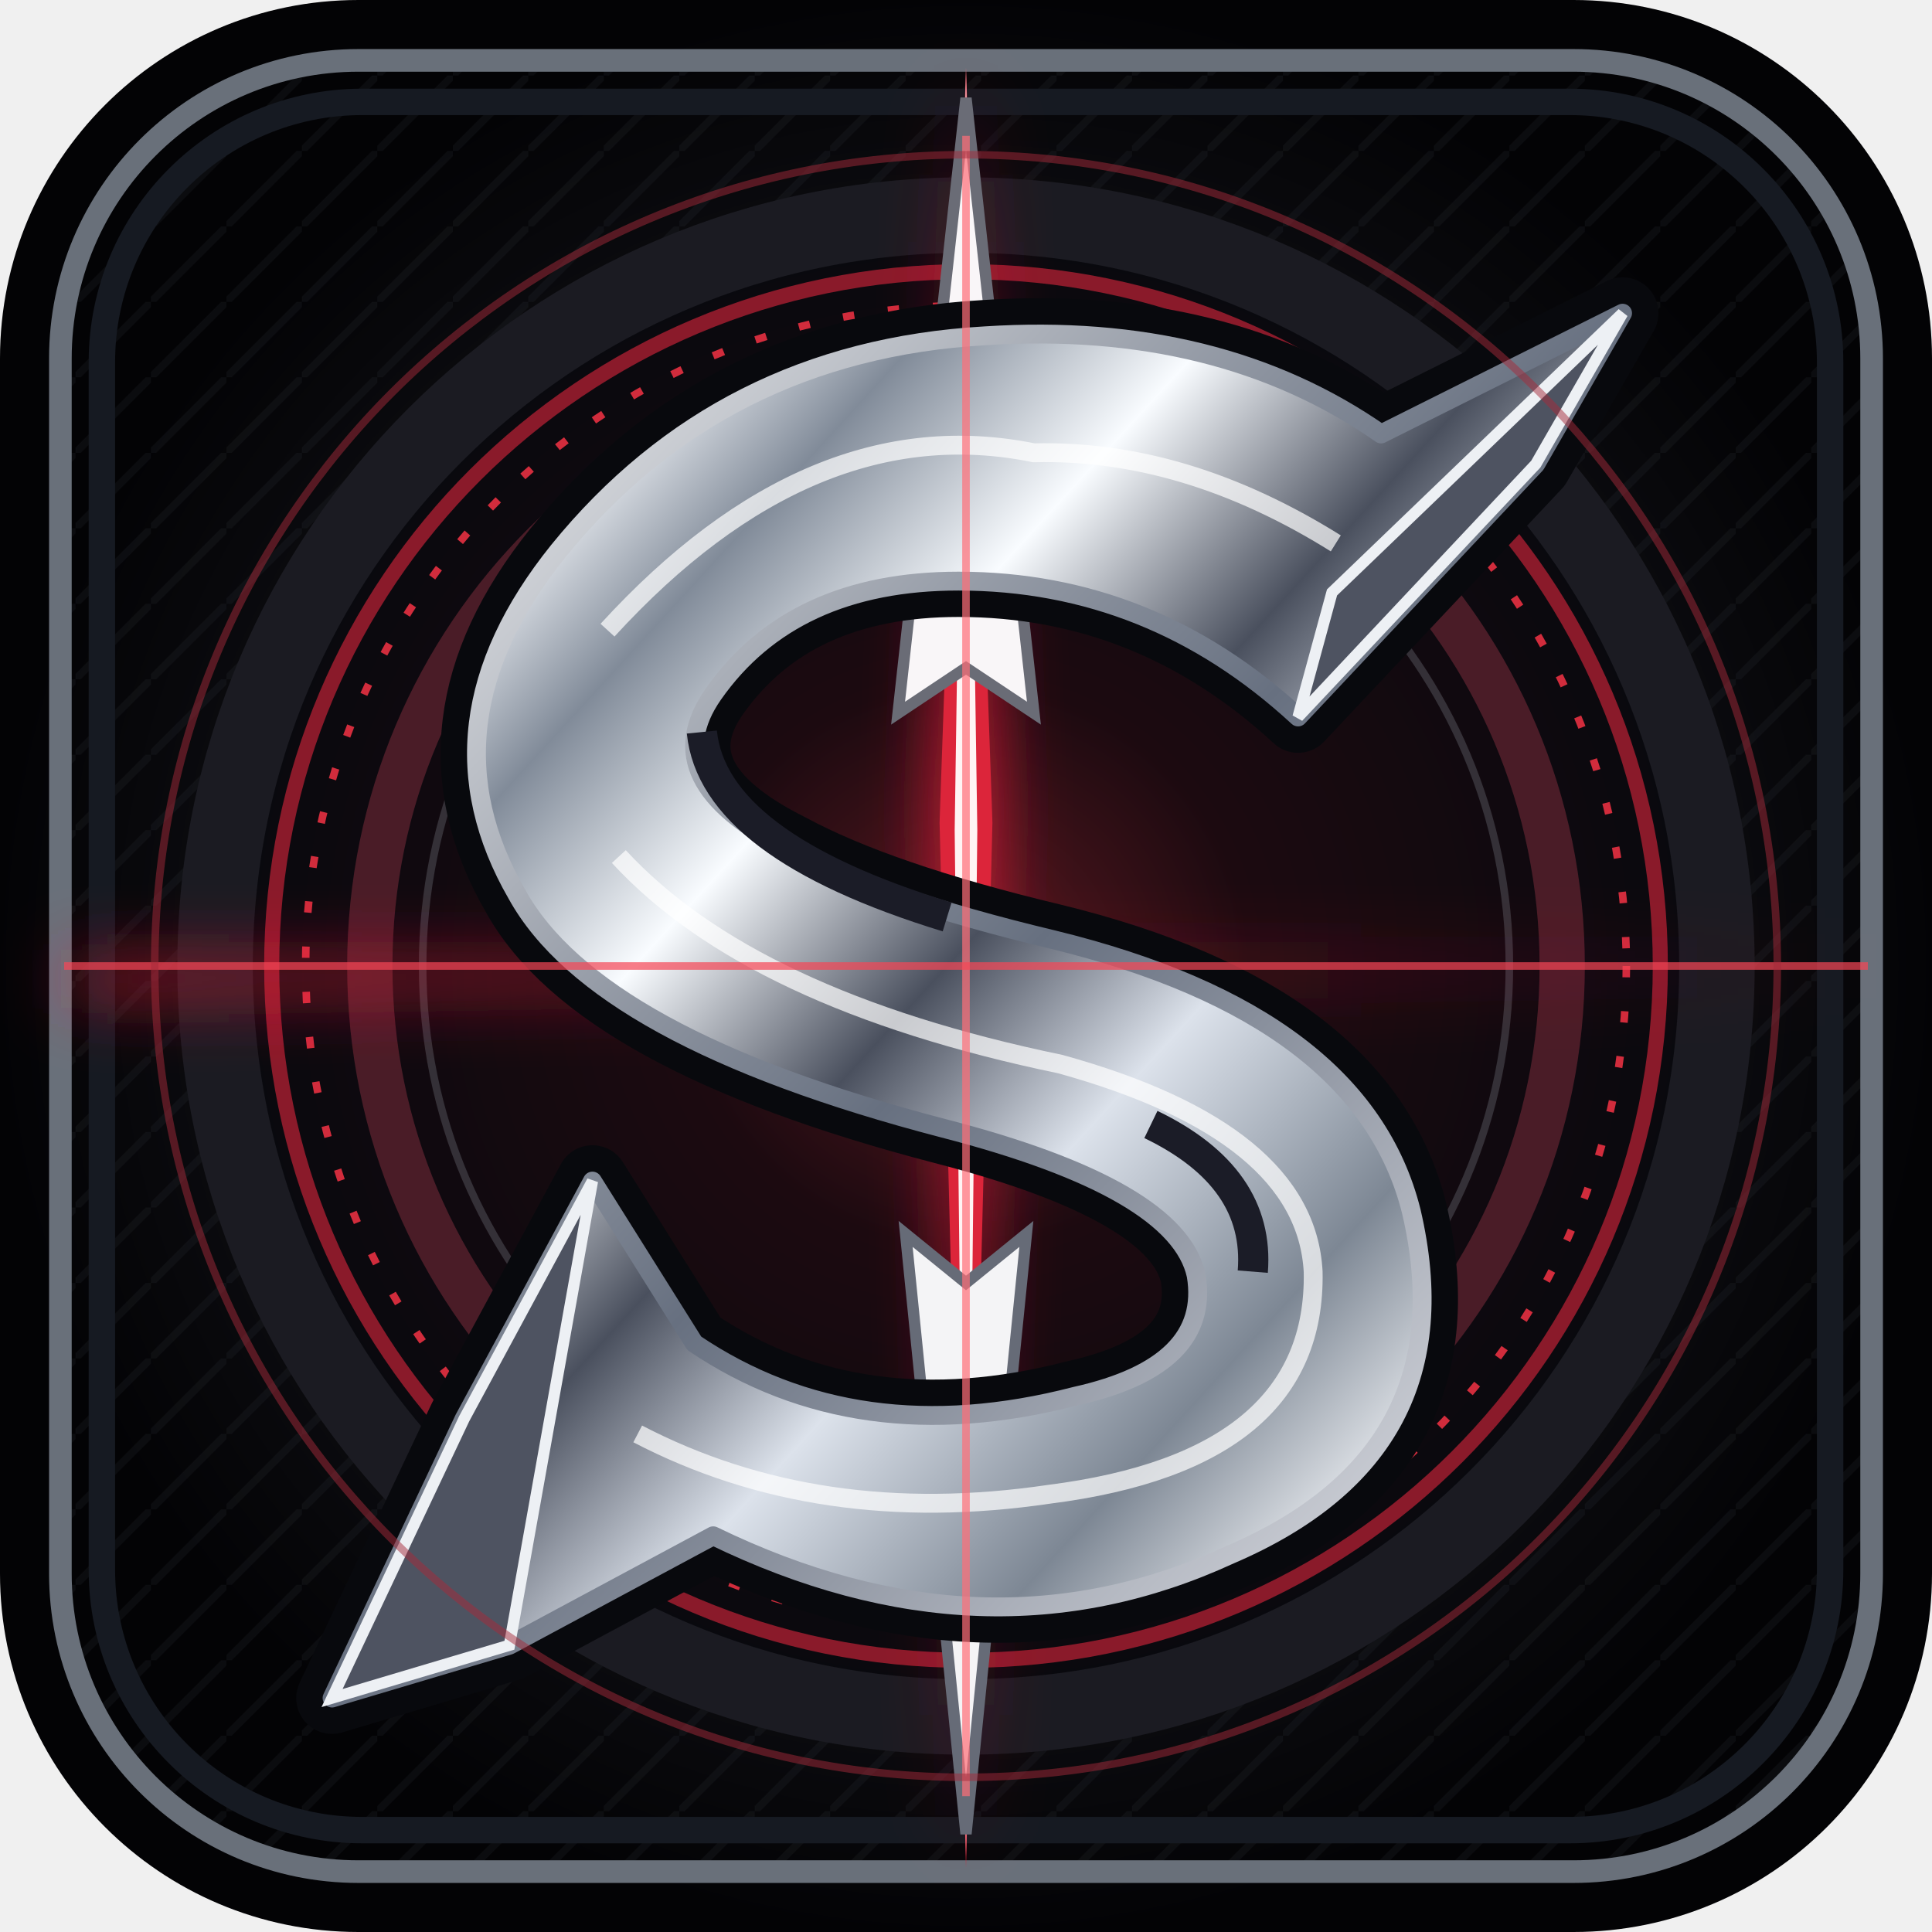
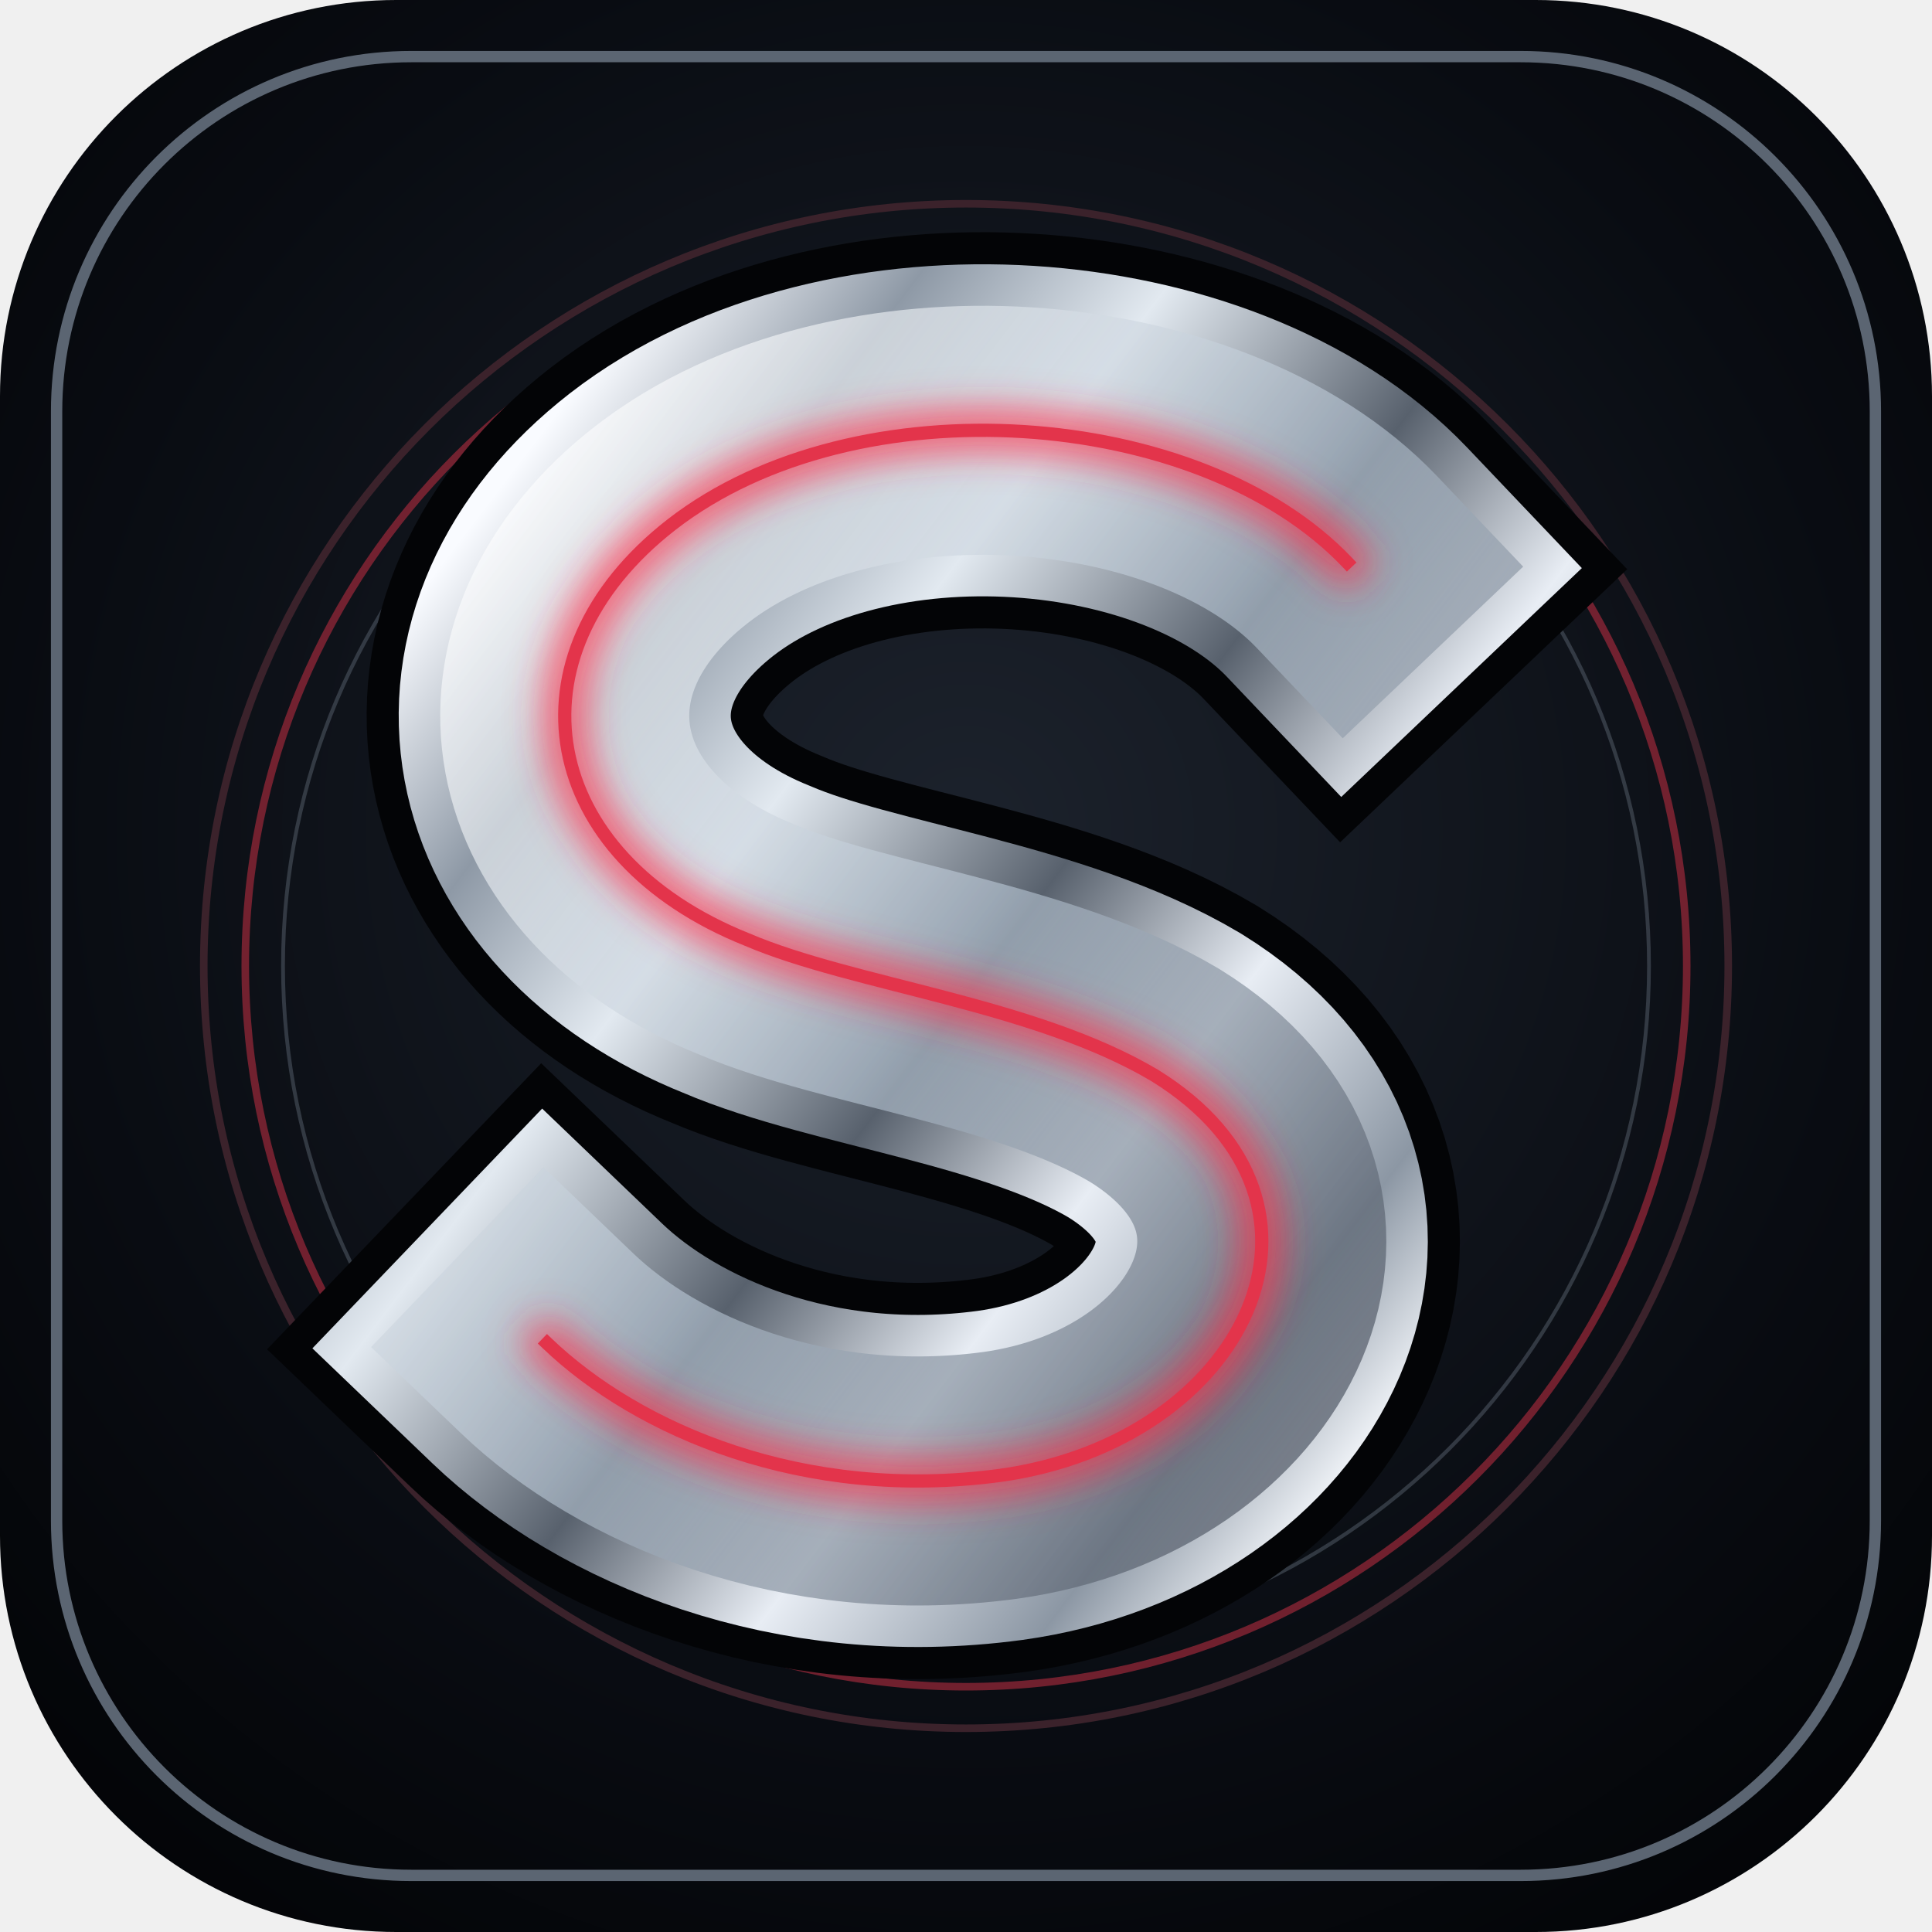
<svg xmlns="http://www.w3.org/2000/svg" viewBox="0 0 512 512">
  <defs>
-     <radialGradient id="bg">
-       <stop stop-color="#24212a" />
-       <stop offset=".63" stop-color="#101015" />
-       <stop offset="1" stop-color="#030305" />
+     <radialGradient id="bg" cx="50%" cy="43%" r="72%">
+       <stop stop-color="#1c222c" />
+       <stop offset=".65" stop-color="#090c12" />
+       <stop offset="1" stop-color="#020305" />
    </radialGradient>
-     <radialGradient id="core">
-       <stop stop-color="#5b1820" />
-       <stop offset=".38" stop-color="#1c0a10" />
-       <stop offset="1" stop-color="#08090e" />
-     </radialGradient>
-     <linearGradient id="chrome" x1=".05" y1=".04" x2=".94" y2=".9">
-       <stop stop-color="#51545e" />
-       <stop offset=".11" stop-color="#fafcff" />
-       <stop offset=".22" stop-color="#818b99" />
-       <stop offset=".35" stop-color="#f9fcff" />
-       <stop offset=".49" stop-color="#4a505e" />
-       <stop offset=".62" stop-color="#dce2eb" />
-       <stop offset=".78" stop-color="#7d8794" />
-       <stop offset=".91" stop-color="#f5f7fa" />
-       <stop offset="1" stop-color="#3e4552" />
+     <linearGradient id="metal" x1="0" y1="0" x2="1" y2="1">
+       <stop stop-color="#f9fbff" />
+       <stop offset=".16" stop-color="#8e99a6" />
+       <stop offset=".32" stop-color="#e2e9f0" />
+       <stop offset=".53" stop-color="#58616d" />
+       <stop offset=".7" stop-color="#e8edf4" />
+       <stop offset=".88" stop-color="#8c97a4" />
+       <stop offset="1" stop-color="#f5f8fc" />
    </linearGradient>
-     <linearGradient id="edge" x1="0" y1="0" x2="1" y2="1">
-       <stop stop-color="#fff" />
-       <stop offset=".5" stop-color="#677080" />
-       <stop offset="1" stop-color="#f9f9fc" />
+     <linearGradient id="ridge" x1="0" y1="0" x2="1" y2="1">
+       <stop stop-color="#ffffff" />
+       <stop offset=".5" stop-color="#b3c1cf" />
+       <stop offset="1" stop-color="#444b58" />
    </linearGradient>
-     <linearGradient id="beam" x1="0" y1="0" x2="1" y2="0">
-       <stop stop-color="#f21e37" stop-opacity="0" />
-       <stop offset=".5" stop-color="#fff2ef" />
-       <stop offset="1" stop-color="#f21e37" stop-opacity="0" />
-     </linearGradient>
-     <filter id="glow" x="-80%" y="-80%" width="260%" height="260%">
-       <feGaussianBlur stdDeviation="9" />
+     <filter id="redGlow">
+       <feGaussianBlur stdDeviation="5" />
    </filter>
-     <filter id="soft">
-       <feGaussianBlur stdDeviation="2.5" />
-     </filter>
-     <pattern id="lines" width="20" height="20" patternUnits="userSpaceOnUse">
-       <path d="M0 20 20 0" stroke="#82909f" stroke-opacity=".065" stroke-width="2" />
-     </pattern>
  </defs>
-   <rect width="512" height="512" rx="95" fill="url(#bg)" />
-   <rect x="16" y="16" width="480" height="480" rx="79" fill="url(#lines)" stroke="#69707a" stroke-width="6" />
-   <rect x="27" y="27" width="458" height="458" rx="69" fill="none" stroke="#161a22" stroke-width="7" />
-   <circle cx="256" cy="256" r="199" fill="url(#core)" stroke="#1b1b22" stroke-width="20" />
-   <circle cx="256" cy="256" r="184" fill="none" stroke="#8a1a2a" stroke-width="4" />
-   <circle cx="256" cy="256" r="175" fill="none" stroke="#d12c3c" stroke-width="2" stroke-dasharray="3 9" />
-   <circle cx="256" cy="256" r="158" fill="none" stroke="#4a1c27" stroke-width="12" />
-   <circle cx="256" cy="256" r="144" fill="none" stroke="#7d838d" stroke-opacity=".32" stroke-width="2" />
-   <g fill="#ff2441" opacity=".9" filter="url(#glow)">
-     <path d="M256 19 263 213 256 494 249 213Z" />
-     <path d="M19 256 494 256 19 263Z" />
-   </g>
-   <path d="M256 18 263 218 256 495 249 218Z" fill="#dc253a" />
-   <path d="M256 18 259 220 256 492 253 220Z" fill="#fff4f4" />
-   <path d="M18 256 494 256" stroke="url(#beam)" stroke-width="7" />
-   <path d="M256 26 274 189 256 177 238 189Z" fill="#f9f6f8" stroke="#6a6c76" stroke-width="3" />
-   <path d="M256 486 272 327 256 340 240 327Z" fill="#f4f4f6" stroke="#666b77" stroke-width="3" />
-   <path d="M407 123 344 190Q305 154 254 154Q210 154 189 184Q173 207 209 225Q233 238 279 249Q361 269 374 321Q389 385 326 412Q261 442 189 407L135 436 88 450 123 376 157 313 184 356Q227 385 285 370Q321 362 317 338Q312 315 250 299Q158 275 137 237Q111 192 148 146Q191 93 261 89Q323 85 366 115L430 83Z" fill="#08090d" stroke="#08090d" stroke-width="19" stroke-linejoin="round" />
-   <path d="M407 123 344 190Q305 154 254 154Q210 154 189 184Q173 207 209 225Q233 238 279 249Q361 269 374 321Q389 385 326 412Q261 442 189 407L135 436 88 450 123 376 157 313 184 356Q227 385 285 370Q321 362 317 338Q312 315 250 299Q158 275 137 237Q111 192 148 146Q191 93 261 89Q323 85 366 115L430 83Z" fill="url(#chrome)" stroke="url(#edge)" stroke-width="5" stroke-linejoin="round" />
-   <path d="M407 123 344 190 353 157 430 83Z M88 450 135 436 157 313 123 376Z" fill="#4e5361" stroke="#edf0f4" stroke-width="3" />
-   <path d="M161 167Q215 108 274 120Q314 119 354 144 M164 227Q199 265 281 282Q346 300 348 337Q349 387 278 396Q217 405 169 380" fill="none" stroke="#fff" stroke-opacity=".7" stroke-width="5" />
-   <path d="M186 194Q189 224 251 243 M305 298Q334 312 332 337" fill="none" stroke="#1b1c27" stroke-width="8" />
-   <path d="M256 36 256 476" stroke="#ff6d78" stroke-width="2" opacity=".7" />
-   <path d="M17 256H495" stroke="#f64655" stroke-width="2" opacity=".7" />
-   <circle cx="256" cy="256" r="215" fill="none" stroke="#a72a3b" stroke-opacity=".5" stroke-width="2" />
+   <rect width="512" height="512" rx="105" fill="url(#bg)" />
+   <rect x="15" y="15" width="482" height="482" rx="94" fill="none" stroke="#5b6572" stroke-width="3" />
+   <circle cx="256" cy="256" r="202" fill="none" stroke="#3b222b" stroke-width="2" />
+   <circle cx="256" cy="256" r="191" fill="none" stroke="#a82a3c" stroke-width="2" opacity=".65" />
+   <circle cx="256" cy="256" r="181" fill="none" stroke="#58616e" stroke-width="1" opacity=".5" />
+   <path id="s" d="M357 149 C318 108 227 101 178 139 C133 174 143 227 198 249 C226 261 274 266 306 285 C361 319 330 382 265 391 C213 398 169 379 145 356" fill="none" stroke="#030406" stroke-width="105" stroke-linecap="square" stroke-linejoin="round" />
+   <path d="M357 149 C318 108 227 101 178 139 C133 174 143 227 198 249 C226 261 274 266 306 285 C361 319 330 382 265 391 C213 398 169 379 145 356" fill="none" stroke="url(#metal)" stroke-width="88" stroke-linecap="square" stroke-linejoin="round" />
+   <path d="M357 149 C318 108 227 101 178 139 C133 174 143 227 198 249 C226 261 274 266 306 285 C361 319 330 382 265 391 C213 398 169 379 145 356" fill="none" stroke="url(#ridge)" stroke-width="66" stroke-linecap="square" stroke-linejoin="round" opacity=".68" />
+   <path d="M357 149 C318 108 227 101 178 139 C133 174 143 227 198 249 C226 261 274 266 306 285 C361 319 330 382 265 391 C213 398 169 379 145 356" fill="none" stroke="#ff2c46" stroke-width="10" stroke-linecap="square" stroke-linejoin="round" filter="url(#redGlow)" opacity=".8" />
+   <path d="M357 149 C318 108 227 101 178 139 C133 174 143 227 198 249 C226 261 274 266 306 285 C361 319 330 382 265 391 C213 398 169 379 145 356" fill="none" stroke="#e3344b" stroke-width="3.5" stroke-linecap="square" stroke-linejoin="round" />
</svg>
